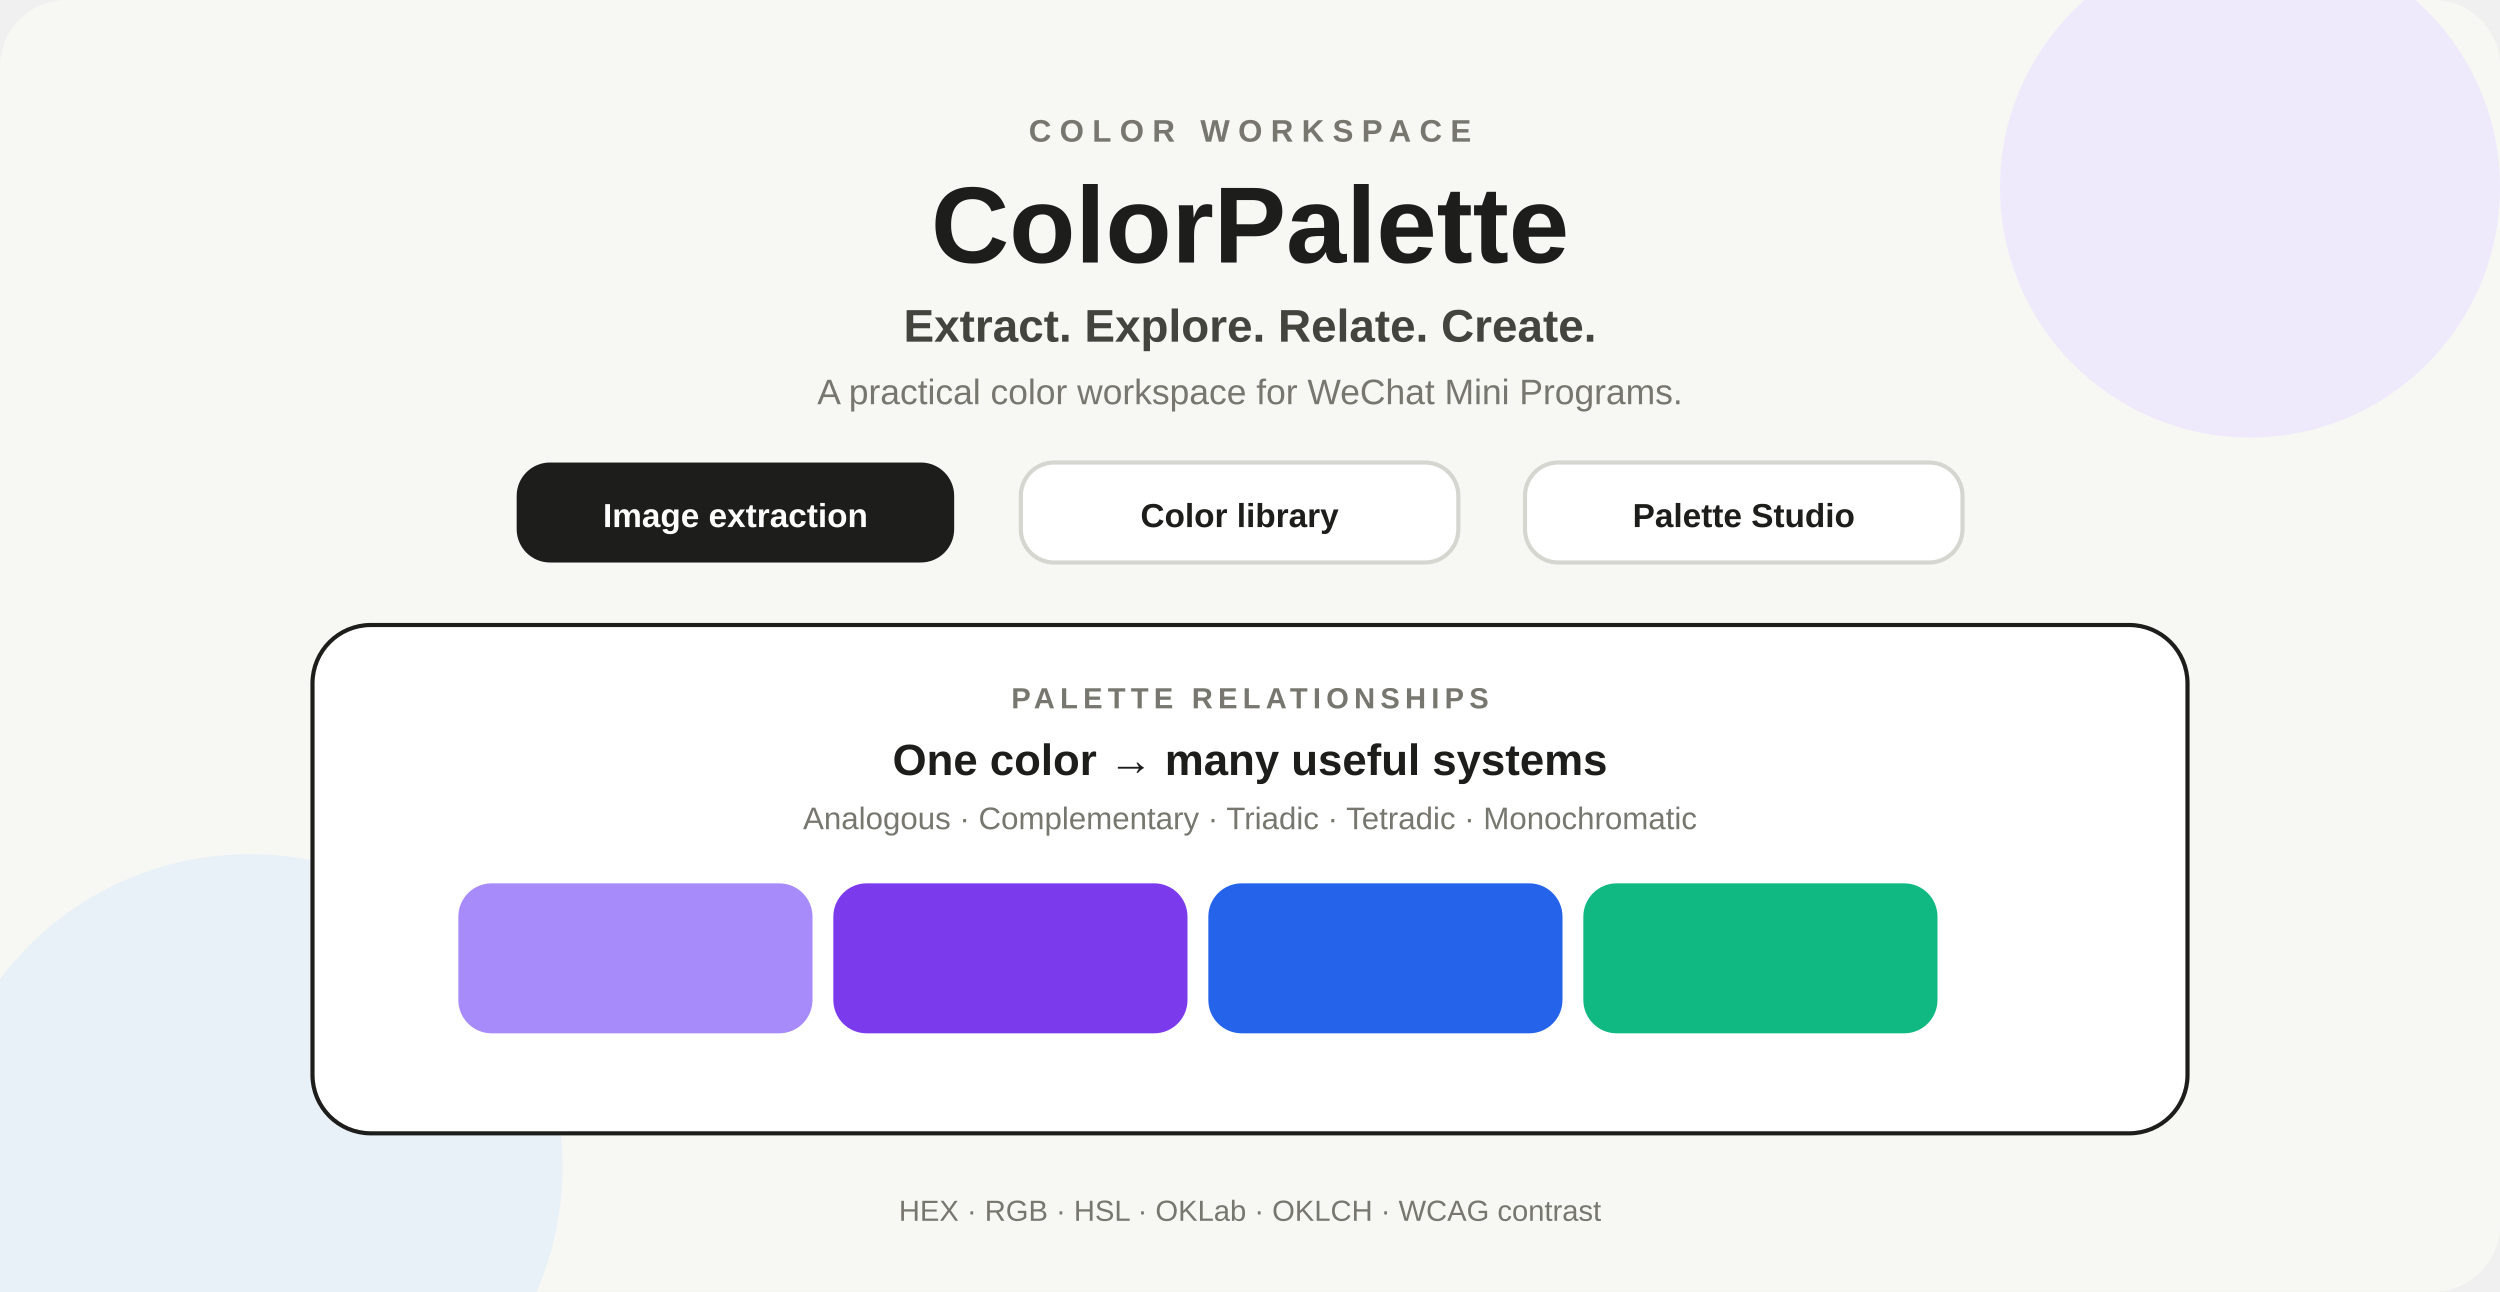
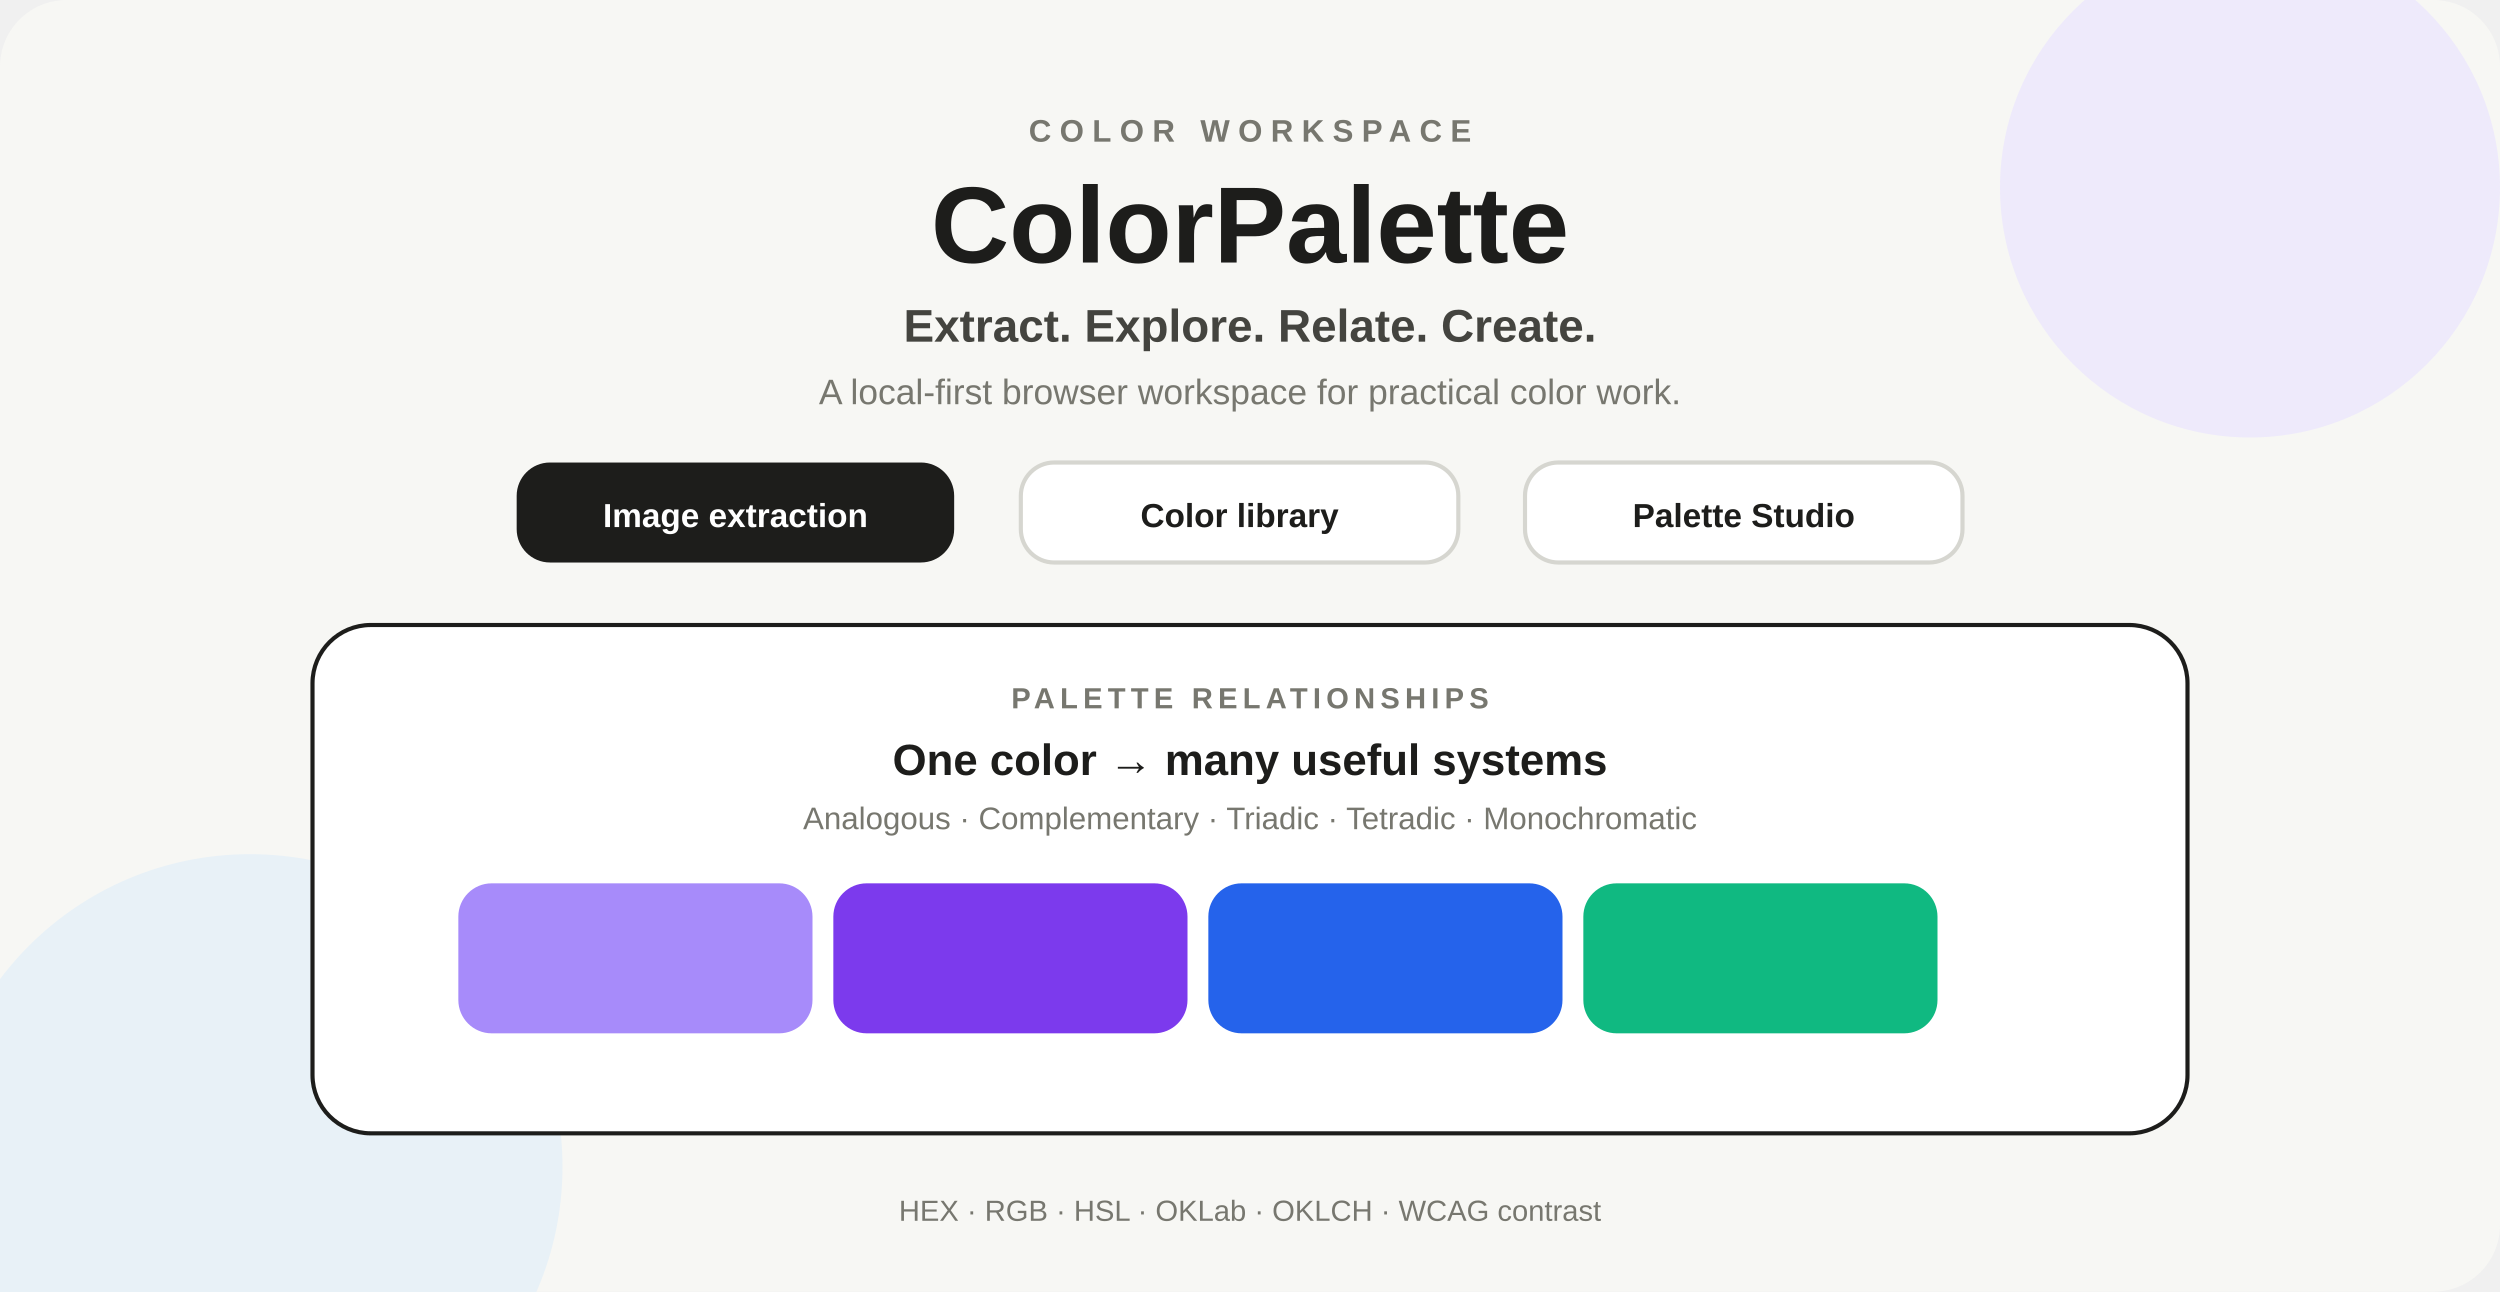
<svg xmlns="http://www.w3.org/2000/svg" viewBox="0 0 1200 620" width="1200" height="620" role="img" aria-labelledby="title desc">
  <rect width="1200" height="620" rx="32" fill="#F7F7F4" />
  <circle cx="1080" cy="90" r="120" fill="#EEEAFB" />
  <circle cx="120" cy="560" r="150" fill="#E8F1F7" />
  <g font-family="-apple-system,BlinkMacSystemFont,'Segoe UI',Arial,sans-serif" text-anchor="middle">
    <text x="600" y="68" font-size="15" font-weight="800" letter-spacing="4" fill="#77776F">COLOR WORKSPACE</text>
    <text x="600" y="126" font-size="52" font-weight="800" fill="#1D1D1B">ColorPalette</text>
    <text x="600" y="164" font-size="22" font-weight="600" fill="#44443F">Extract. Explore. Relate. Create.</text>
-     <text x="600" y="194" font-size="17" fill="#77776F">A practical color workspace for WeChat Mini Programs.</text>
+     <text x="600" y="194" font-size="17" fill="#77776F">A local-first browser workspace for practical color work.</text>
  </g>
  <g transform="translate(248 222)" font-family="-apple-system,BlinkMacSystemFont,'Segoe UI',Arial,sans-serif" text-anchor="middle">
    <rect x="0" y="0" width="210" height="48" rx="16" fill="#1D1D1B" />
    <text x="105" y="31" font-size="16" font-weight="700" fill="#FFFFFF">Image extraction</text>
    <rect x="242" y="0" width="210" height="48" rx="16" fill="#FFFFFF" stroke="#D6D6D0" stroke-width="2" />
    <text x="347" y="31" font-size="16" font-weight="700" fill="#1D1D1B">Color library</text>
    <rect x="484" y="0" width="210" height="48" rx="16" fill="#FFFFFF" stroke="#D6D6D0" stroke-width="2" />
    <text x="589" y="31" font-size="16" font-weight="700" fill="#1D1D1B">Palette Studio</text>
  </g>
  <g transform="translate(150 300)">
    <rect width="900" height="244" rx="28" fill="#FFFFFF" stroke="#1D1D1B" stroke-width="2" />
    <g font-family="-apple-system,BlinkMacSystemFont,'Segoe UI',Arial,sans-serif" text-anchor="middle">
      <text x="450" y="40" font-size="14" font-weight="800" letter-spacing="2.5" fill="#77776F">PALETTE RELATIONSHIPS</text>
      <text x="450" y="72" font-size="21" font-weight="800" fill="#1D1D1B">One color → many useful systems</text>
      <text x="450" y="98" font-size="15" fill="#77776F">Analogous · Complementary · Triadic · Tetradic · Monochromatic</text>
    </g>
    <g transform="translate(70 124)">
      <rect width="170" height="72" rx="16" fill="#A78BFA" />
      <rect x="180" width="170" height="72" rx="16" fill="#7C3AED" />
      <rect x="360" width="170" height="72" rx="16" fill="#2563EB" />
      <rect x="540" width="170" height="72" rx="16" fill="#10B981" />
    </g>
  </g>
-   <g font-family="-apple-system,BlinkMacSystemFont,'Segoe UI',Arial,sans-serif" text-anchor="middle">
-     <text x="600" y="586" font-size="14" fill="#77776F">HEX · RGB · HSL · OKLab · OKLCH · WCAG contrast</text>
-   </g>
+   <text x="600" y="586" font-family="-apple-system,BlinkMacSystemFont,'Segoe UI',Arial,sans-serif" text-anchor="middle" font-size="14" fill="#77776F">HEX · RGB · HSL · OKLab · OKLCH · WCAG contrast</text>
</svg>
